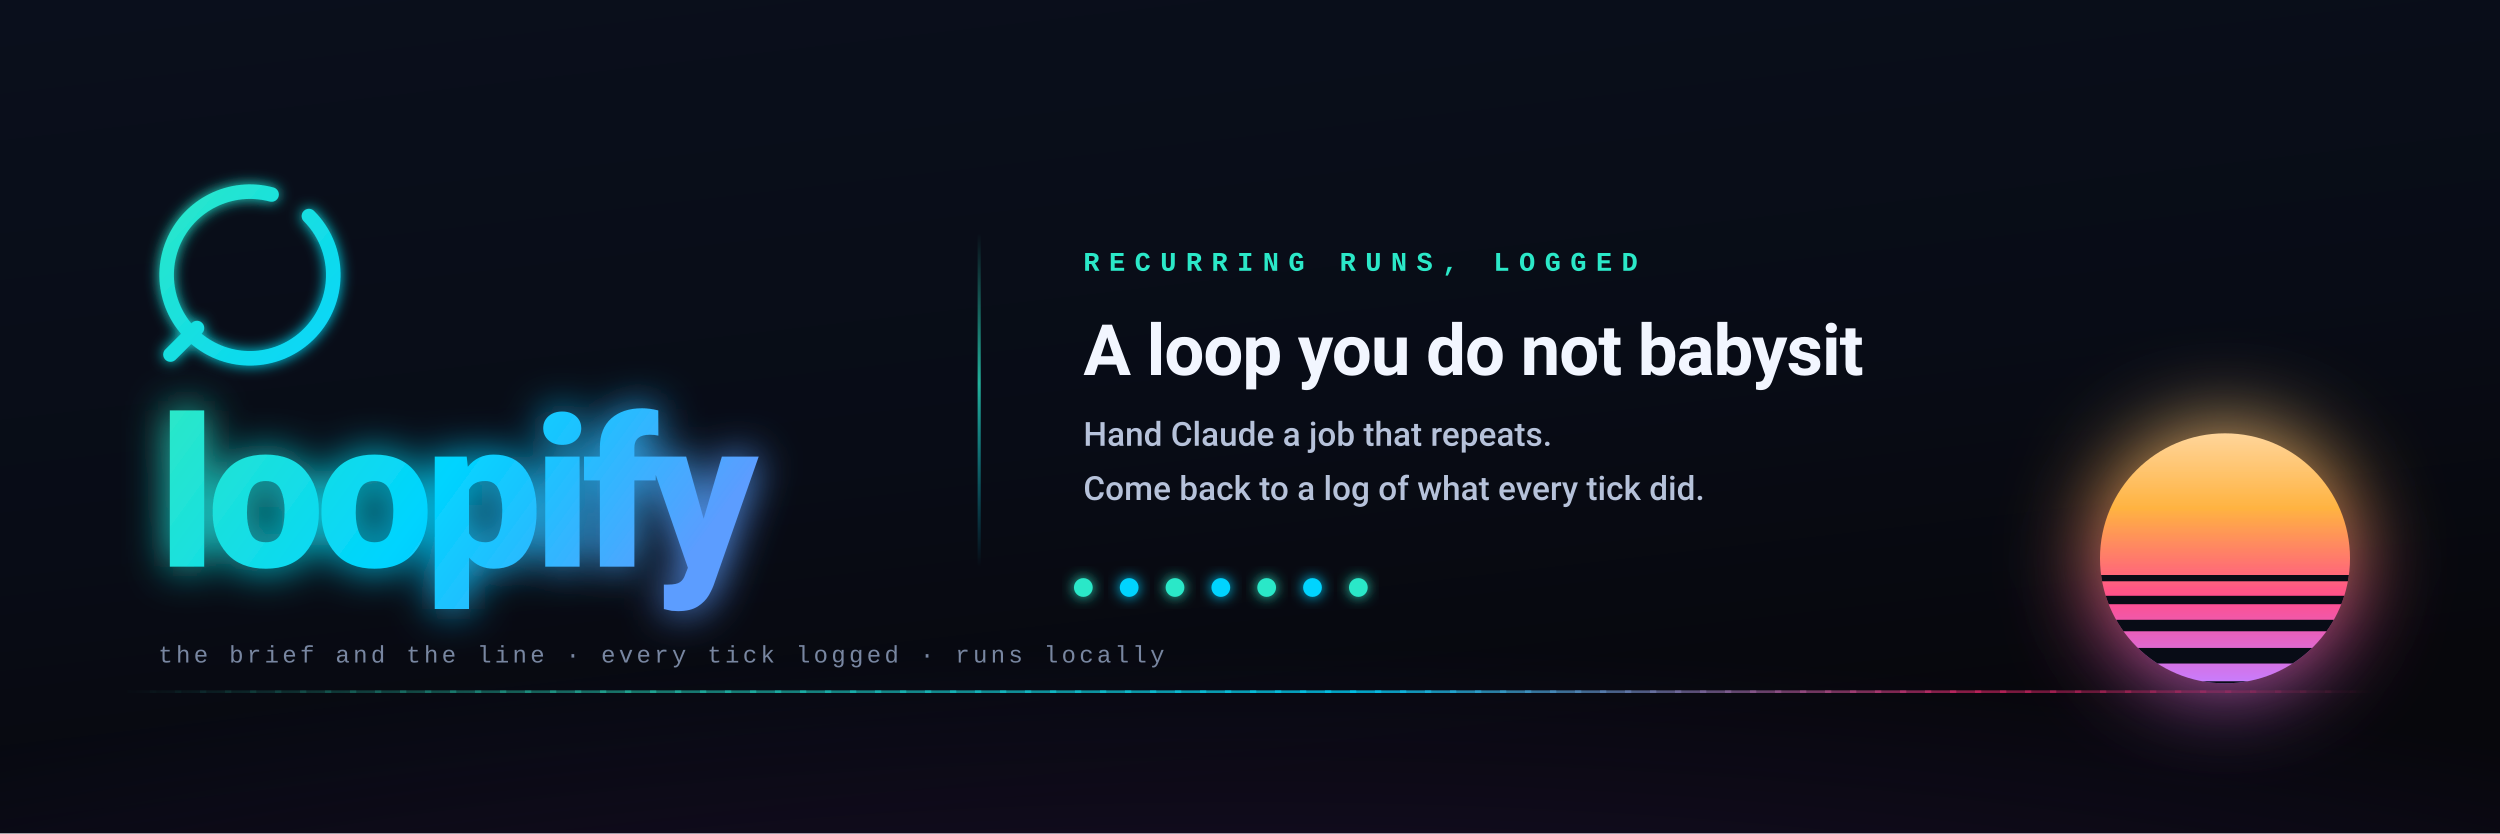
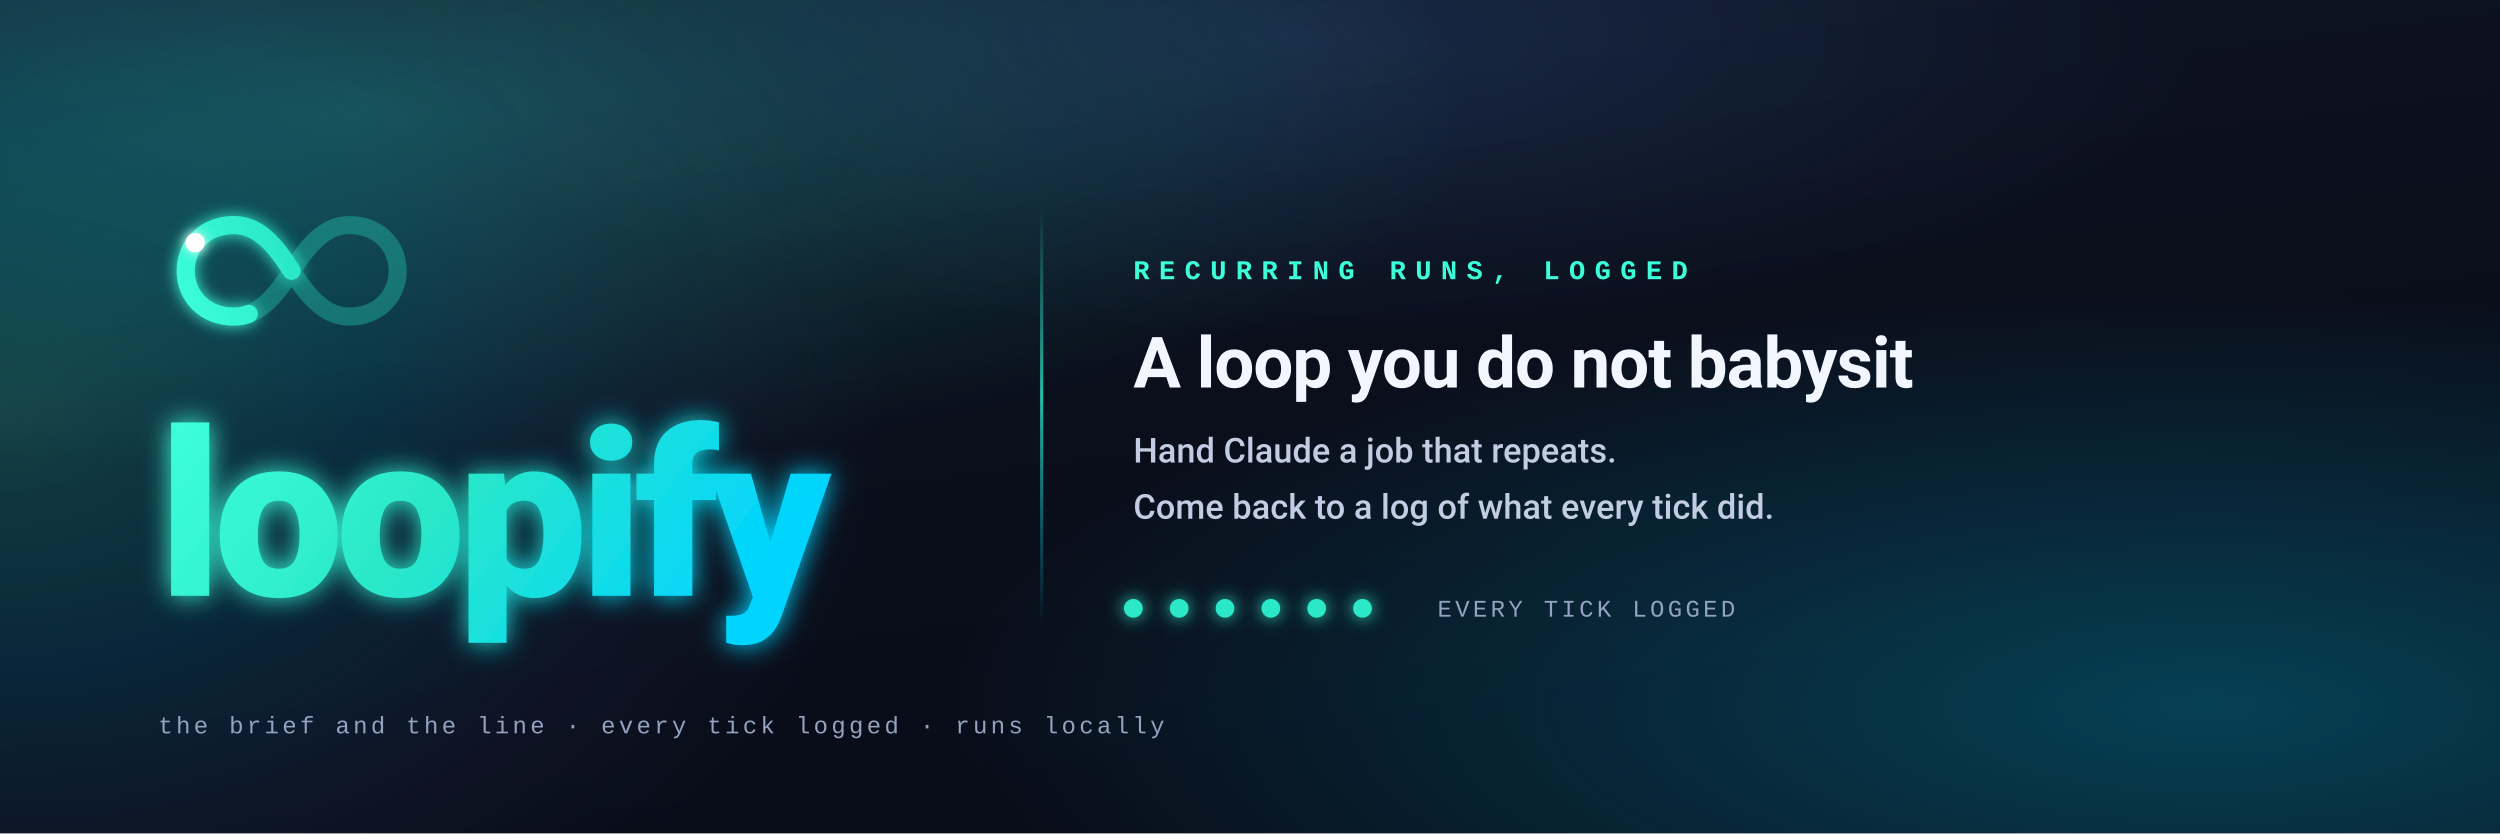
- <svg xmlns="http://www.w3.org/2000/svg" viewBox="0 0 1200 400" fill="none" role="img" aria-label="loopify: a loop you do not babysit. Hand Claude a job that repeats, come back to a log of what every tick did.">
+ <svg xmlns="http://www.w3.org/2000/svg" viewBox="0 0 1200 400" fill="none" role="img" aria-label="loopify, recurring runs that are logged: a loop you do not babysit">
  <defs>
-     <linearGradient id="lp-ground" x1="0" y1="0" x2="0.35" y2="1">
-       <stop offset="0%" stop-color="#0A0F1C" />
-       <stop offset="60%" stop-color="#080C16" />
-       <stop offset="100%" stop-color="#07070C" />
+     <linearGradient id="lp-ground" x1="0" y1="0" x2="0.4" y2="1">
+       <stop offset="0%" stop-color="#0D1626" />
+       <stop offset="55%" stop-color="#0A0F1C" />
+       <stop offset="100%" stop-color="#080C18" />
    </linearGradient>
-     <radialGradient id="lp-bloom" cx="0.5" cy="1" r="0.75">
-       <stop offset="0%" stop-color="#FF2D78" stop-opacity="0.30" />
-       <stop offset="38%" stop-color="#7C3AED" stop-opacity="0.14" />
-       <stop offset="100%" stop-color="#7C3AED" stop-opacity="0" />
+     <radialGradient id="lp-bloomA" cx="0.15" cy="0.13" r="0.44">
+       <stop offset="0%" stop-color="#2BE8C8" stop-opacity="0.26" />
+       <stop offset="100%" stop-color="#2BE8C8" stop-opacity="0" />
    </radialGradient>
-     <linearGradient id="lp-sun" x1="0" y1="0" x2="0" y2="1">
-       <stop offset="0%" stop-color="#FFD59A" />
-       <stop offset="30%" stop-color="#FFB341" />
-       <stop offset="66%" stop-color="#FF4D8D" />
-       <stop offset="100%" stop-color="#C77DFF" />
-     </linearGradient>
-     <linearGradient id="lp-brand" x1="0" y1="0" x2="1" y2="0.25" gradientUnits="objectBoundingBox">
-       <stop offset="0%" stop-color="#2BE8C8" />
-       <stop offset="52%" stop-color="#00D4FF" />
-       <stop offset="100%" stop-color="#5B9DFF" />
-       <animateTransform attributeName="gradientTransform" type="translate" values="-0.12 0; 0.12 0; -0.12 0" dur="18s" repeatCount="indefinite" />
-     </linearGradient>
-     <linearGradient id="lp-mark" gradientUnits="userSpaceOnUse" x1="80" y1="92" x2="168" y2="172">
-       <stop offset="0%" stop-color="#2BE8C8" />
-       <stop offset="100%" stop-color="#00D4FF" />
-     </linearGradient>
-     <linearGradient id="lp-rule" gradientUnits="userSpaceOnUse" x1="470" y1="112" x2="470" y2="272">
+     <radialGradient id="lp-bloomB" cx="0.88" cy="0.85" r="0.50">
+       <stop offset="0%" stop-color="#00D4FF" stop-opacity="0.26" />
+       <stop offset="100%" stop-color="#00D4FF" stop-opacity="0" />
+     </radialGradient>
+     <radialGradient id="lp-bloomC" cx="0.52" cy="0.04" r="0.36">
+       <stop offset="0%" stop-color="#5B9DFF" stop-opacity="0.16" />
+       <stop offset="100%" stop-color="#5B9DFF" stop-opacity="0" />
+     </radialGradient>
+     <radialGradient id="lp-wash" cx="0.5" cy="0.5" r="0.5">
+       <stop offset="0%" stop-color="#3DFFDA" stop-opacity="0.20" />
+       <stop offset="42%" stop-color="#00D4FF" stop-opacity="0.124" />
+       <stop offset="76%" stop-color="#5B9DFF" stop-opacity="0.046" />
+       <stop offset="100%" stop-color="#5B9DFF" stop-opacity="0" />
+     </radialGradient>
+     <clipPath id="lp-frame">
+       <rect width="1200" height="400" />
+     </clipPath>
+     <linearGradient id="lp-rule" gradientUnits="userSpaceOnUse" x1="500" y1="100" x2="500" y2="300">
      <stop offset="0%" stop-color="#2BE8C8" stop-opacity="0" />
-       <stop offset="45%" stop-color="#2BE8C8" stop-opacity="0.75" />
+       <stop offset="45%" stop-color="#2BE8C8" stop-opacity="0.8" />
      <stop offset="100%" stop-color="#00D4FF" stop-opacity="0" />
    </linearGradient>
-     <linearGradient id="lp-horizon" gradientUnits="userSpaceOnUse" x1="60" y1="332" x2="1140" y2="332">
-       <stop offset="0%" stop-color="#2BE8C8" stop-opacity="0" />
-       <stop offset="22%" stop-color="#2BE8C8" stop-opacity="0.5" />
-       <stop offset="55%" stop-color="#00D4FF" stop-opacity="0.8" />
-       <stop offset="82%" stop-color="#FF2D78" stop-opacity="0.55" />
-       <stop offset="100%" stop-color="#FF2D78" stop-opacity="0" />
+     <linearGradient id="lp-ink" gradientUnits="userSpaceOnUse" x1="36" y1="170" x2="220" y2="86">
+       <stop class="lpk1" offset="0%" stop-color="#3DFFDA" />
+       <stop class="lpk2" offset="52%" stop-color="#2BE8C8" />
+       <stop class="lpk3" offset="100%" stop-color="#00D4FF" />
    </linearGradient>
-     <linearGradient id="lp-gridfade" gradientUnits="userSpaceOnUse" x1="0" y1="332" x2="0" y2="400">
-       <stop offset="0%" stop-color="#2BE8C8" stop-opacity="0.55" />
-       <stop offset="55%" stop-color="#00D4FF" stop-opacity="0.28" />
-       <stop offset="100%" stop-color="#FF2D78" stop-opacity="0.05" />
-     </linearGradient>
-     <linearGradient id="lp-sheen" x1="0" y1="0" x2="1" y2="0">
-       <stop offset="0%" stop-color="#FFFFFF" stop-opacity="0" />
-       <stop offset="50%" stop-color="#FFFFFF" stop-opacity="0.55" />
-       <stop offset="100%" stop-color="#FFFFFF" stop-opacity="0" />
-     </linearGradient>
-     <filter id="lp-glow" x="-40%" y="-40%" width="180%" height="180%">
-       <feGaussianBlur stdDeviation="10" result="b" />
+     <filter id="lp-glow" x="-45%" y="-45%" width="190%" height="190%">
+       <feGaussianBlur stdDeviation="6.5" result="b" />
      <feMerge>
        <feMergeNode in="b" />
        <feMergeNode in="SourceGraphic" />
      </feMerge>
    </filter>
-     <filter id="lp-glow-sm" x="-60%" y="-60%" width="220%" height="220%">
-       <feGaussianBlur stdDeviation="3.2" result="b" />
+     <filter id="lp-glow-sm" x="-150%" y="-150%" width="400%" height="400%">
+       <feGaussianBlur stdDeviation="4.2" result="b" />
      <feMerge>
        <feMergeNode in="b" />
        <feMergeNode in="SourceGraphic" />
      </feMerge>
    </filter>
-     <filter id="lp-glow-atmo" x="-70%" y="-70%" width="240%" height="240%">
-       <feGaussianBlur stdDeviation="22" result="b" />
-       <feMerge>
-         <feMergeNode in="b" />
-         <feMergeNode in="SourceGraphic" />
-       </feMerge>
-     </filter>
-     <clipPath id="lp-sunclip">
-       <circle cx="1068" cy="268" r="60" />
-     </clipPath>
-     <clipPath id="lp-gridclip">
-       <rect x="0" y="332" width="1200" height="68" />
-     </clipPath>
+     <linearGradient id="lp-word" x1="0" y1="0" x2="1" y2="0.25">
+       <stop class="lpk1" offset="0%" stop-color="#3DFFDA" />
+       <stop class="lpk2" offset="46%" stop-color="#2BE8C8" />
+       <stop class="lpk3" offset="100%" stop-color="#00D4FF" />
+     </linearGradient>
+     <linearGradient id="lp-sheen" x1="0" y1="0" x2="1" y2="0">
+       <stop offset="0%" stop-color="#FFFFFF" stop-opacity="0" />
+       <stop offset="50%" stop-color="#FFFFFF" stop-opacity="0.62" />
+       <stop offset="100%" stop-color="#FFFFFF" stop-opacity="0" />
+     </linearGradient>
    <clipPath id="lp-wordclip">
-       <text x="76" y="272" font-family="system-ui, -apple-system, 'Segoe UI', Roboto, 'Helvetica Neue', Arial, sans-serif" font-size="100" font-weight="800" letter-spacing="-4">loopify</text>
+       <text x="76" y="286" font-family="system-ui, -apple-system, 'Segoe UI', Roboto, 'Helvetica Neue', Arial, sans-serif" font-size="111" font-weight="800" letter-spacing="-3.9">loopify</text>
    </clipPath>
  </defs>
  <style>
    .disp { font-family: system-ui, -apple-system, 'Segoe UI', Roboto, 'Helvetica Neue', Arial, sans-serif; }
    .mono { font-family: ui-monospace, SFMono-Regular, 'SF Mono', Menlo, Consolas, 'Liberation Mono', monospace; }
-     .eyebrow { font-size: 13px; font-weight: 600; letter-spacing: 4.5px; fill: #2BE8C8; }
+     .eyebrow { font-size: 13px; font-weight: 600; letter-spacing: 4.5px; fill: #3DFFDA; }
    .head    { font-size: 34px; font-weight: 700; fill: #F2F6FF; letter-spacing: -0.5px; }
-     .sub     { font-size: 16px; font-weight: 500; fill: #B6C2DA; }
-     .tag     { font-size: 11.5px; letter-spacing: 1.6px; fill: #8494B0; }
- 
-     @keyframes lp-breathe { 0%,100% { opacity: 0.55; } 50% { opacity: 0.95; } }
-     .bloom { animation: lp-breathe 9s ease-in-out infinite; }
- 
-     @keyframes lp-sunpulse { 0%,100% { opacity: 0.42; } 50% { opacity: 0.62; } }
-     .sun { animation: lp-sunpulse 10s ease-in-out infinite; }
- 
-     @keyframes lp-flow { to { stroke-dashoffset: -240; } }
-     .flowline { animation: lp-flow 14s linear infinite; }
- 
-     @keyframes lp-pip { 0%,100% { opacity: 0.45; } 50% { opacity: 1; } }
-     .d1 { animation: lp-pip 5s ease-in-out infinite 0s; }
-     .d2 { animation: lp-pip 5s ease-in-out infinite 0.35s; }
-     .d3 { animation: lp-pip 5s ease-in-out infinite 0.7s; }
-     .d4 { animation: lp-pip 5s ease-in-out infinite 1.05s; }
-     .d5 { animation: lp-pip 5s ease-in-out infinite 1.4s; }
-     .d6 { animation: lp-pip 5s ease-in-out infinite 1.75s; }
-     .d7 { animation: lp-pip 5s ease-in-out infinite 2.1s; }
- 
-     @keyframes lp-sheen {
-       0%   { transform: translateX(0); }
-       34%  { transform: translateX(760px); }
-       100% { transform: translateX(760px); }
-     }
-     .sheen { animation: lp-sheen 7.5s linear infinite; }
- 
-     @media (prefers-reduced-motion: reduce) {
-       * { animation: none !important; }
-     }
+     .sub     { font-size: 16.5px; font-weight: 500; fill: #C2CDE4; }
+     .tag     { font-size: 11.5px; letter-spacing: 1.6px; fill: #93A2BE; }
+     .chip    { font-size: 11.5px; letter-spacing: 1.2px; fill: #C2CDE4; }
+     @keyframes lp-breathe { 0%,100% { opacity:0.62; } 50% { opacity:1; } }
+     .lpbloom { animation: lp-breathe 11s ease-in-out infinite; }
+     @keyframes lp-sweep { 0% { transform: translateX(-360px); } 100% { transform: translateX(1560px); } }
+     .lpwash { animation: lp-sweep 17s cubic-bezier(.5,0,.5,1) infinite; }
+     @keyframes lp-sheen { 0% { transform: translateX(0); } 15%,100% { transform: translateX(510px); } }
+     .lpsheen { animation: lp-sheen 8.5s cubic-bezier(.4,0,.3,1) infinite; }
+     @keyframes lp-pip { 0%,100% { opacity: 0.5; } 50% { opacity: 1; } }
+     .lpp1 { animation: lp-pip 5s ease-in-out infinite 0.0s; }
+     .lpp2 { animation: lp-pip 5s ease-in-out infinite 0.35s; }
+     .lpp3 { animation: lp-pip 5s ease-in-out infinite 0.7s; }
+     .lpp4 { animation: lp-pip 5s ease-in-out infinite 1.05s; }
+     .lpp5 { animation: lp-pip 5s ease-in-out infinite 1.4s; }
+     .lpp6 { animation: lp-pip 5s ease-in-out infinite 1.75s; }
+     @keyframes lp-flow { to { stroke-dashoffset: -1000; } }
+     @keyframes lp-ride{0%{transform:translate(47.9px,104.6px)}4%{transform:translate(40.2px,123.8px)}8%{transform:translate(43.5px,144.3px)}13%{transform:translate(57.2px,159.8px)}17%{transform:translate(77.0px,165.9px)}21%{transform:translate(97.2px,161.6px)}25%{transform:translate(113.2px,148.3px)}29%{transform:translate(125.7px,131.5px)}33%{transform:translate(137.5px,114.2px)}38%{transform:translate(151.8px,99.0px)}42%{transform:translate(170.7px,90.4px)}46%{transform:translate(191.3px,92.6px)}50%{transform:translate(208.1px,104.6px)}54%{transform:translate(215.8px,123.8px)}58%{transform:translate(212.5px,144.3px)}63%{transform:translate(198.8px,159.8px)}67%{transform:translate(179.0px,165.9px)}71%{transform:translate(158.8px,161.6px)}75%{transform:translate(142.8px,148.3px)}79%{transform:translate(130.3px,131.5px)}83%{transform:translate(118.5px,114.2px)}88%{transform:translate(104.2px,99.0px)}92%{transform:translate(85.3px,90.4px)}96%{transform:translate(64.7px,92.6px)}100%{transform:translate(47.9px,104.6px)}}
+     .lpcomet { stroke-dasharray: 200 800; animation: lp-flow 6s linear infinite; }
+     /* led 200/1000 ahead of the dash head, so the dot sits exactly on the comet tip */
+     .lphead { transform: translate(47.9px, 104.6px); animation: lp-ride 6s linear infinite; }
+     @keyframes lp-k1 { 0%,100% { stop-color:#3DFFDA; } 50% { stop-color:#2BE8C8; } }
+     @keyframes lp-k2 { 0%,100% { stop-color:#2BE8C8; } 50% { stop-color:#00D4FF; } }
+     @keyframes lp-k3 { 0%,100% { stop-color:#00D4FF; } 50% { stop-color:#5B9DFF; } }
+     .lpk1 { animation: lp-k1 12s ease-in-out infinite; }
+     .lpk2 { animation: lp-k2 12s ease-in-out infinite; }
+     .lpk3 { animation: lp-k3 12s ease-in-out infinite; }
+     @media (prefers-reduced-motion: reduce) { * { animation: none !important; } }
  </style>
  <rect width="1200" height="400" fill="url(#lp-ground)" />
-   <ellipse class="bloom" cx="600" cy="404" rx="720" ry="190" fill="url(#lp-bloom)" />
-   <g class="sun">
-     <g filter="url(#lp-glow-atmo)">
-       <circle cx="1068" cy="268" r="60" fill="url(#lp-sun)" />
-     </g>
-     <g clip-path="url(#lp-sunclip)" fill="#080C16">
-       <rect x="996" y="276" width="144" height="3" />
-       <rect x="996" y="286" width="144" height="4" />
-       <rect x="996" y="297.5" width="144" height="5.5" />
-       <rect x="996" y="311" width="144" height="7.5" />
-       <rect x="996" y="327" width="144" height="10" />
+   <g class="lpbloom">
+     <rect width="1200" height="400" fill="url(#lp-bloomA)" />
+     <rect width="1200" height="400" fill="url(#lp-bloomB)" />
+     <rect width="1200" height="400" fill="url(#lp-bloomC)" />
+   </g>
+   <g clip-path="url(#lp-frame)">
+     <g transform="translate(0,196)">
+       <ellipse class="lpwash" cx="0" cy="0" rx="430" ry="300" fill="url(#lp-wash)" />
    </g>
  </g>
-   <g id="grid" clip-path="url(#lp-gridclip)" opacity="0">
-     <g stroke="url(#lp-gridfade)" stroke-width="1" fill="none">
-       <path d="M600 332 L-1180 400" />
-       <path d="M600 332 L-560 400" />
-       <path d="M600 332 L-190 400" />
-       <path d="M600 332 L40 400" />
-       <path d="M600 332 L200 400" />
-       <path d="M600 332 L320 400" />
-       <path d="M600 332 L415 400" />
-       <path d="M600 332 L490 400" />
-       <path d="M600 332 L548 400" />
-       <path d="M600 332 L600 400" />
-       <path d="M600 332 L652 400" />
-       <path d="M600 332 L710 400" />
-       <path d="M600 332 L785 400" />
-       <path d="M600 332 L880 400" />
-       <path d="M600 332 L1000 400" />
-       <path d="M600 332 L1160 400" />
-       <path d="M600 332 L1390 400" />
-       <path d="M600 332 L1760 400" />
-       <path d="M600 332 L2380 400" />
+   <g transform="translate(66,56) scale(0.5781)">
+     <path d="M128 128 C114 106 100 90 80 90 C56 90 40 107 40 128 C40 149 56 166 80 166 C100 166 114 150 128 128 C142 106 156 90 176 90 C200 90 216 107 216 128 C216 149 200 166 176 166 C156 166 142 150 128 128 Z" pathLength="1000" fill="none" stroke="#2BE8C8" stroke-opacity="0.32" stroke-width="15" stroke-linecap="round" />
+     <g filter="url(#lp-glow)">
+       <path class="lpcomet" d="M128 128 C114 106 100 90 80 90 C56 90 40 107 40 128 C40 149 56 166 80 166 C100 166 114 150 128 128 C142 106 156 90 176 90 C200 90 216 107 216 128 C216 149 200 166 176 166 C156 166 142 150 128 128 Z" pathLength="1000" fill="none" stroke="url(#lp-ink)" stroke-width="15" stroke-linecap="round" />
    </g>
-     <g stroke="url(#lp-gridfade)" stroke-width="1" fill="none">
-       <line x1="0" y1="335" x2="1200" y2="335" />
-       <line x1="0" y1="339.5" x2="1200" y2="339.5" />
-       <line x1="0" y1="345.5" x2="1200" y2="345.5" />
-       <line x1="0" y1="353.5" x2="1200" y2="353.5" />
-       <line x1="0" y1="364" x2="1200" y2="364" />
-       <line x1="0" y1="378" x2="1200" y2="378" />
-       <line x1="0" y1="396" x2="1200" y2="396" />
-     </g>
-   </g>
-   <g opacity="0.95">
-     <line x1="60" y1="332" x2="1140" y2="332" stroke="url(#lp-horizon)" stroke-width="1.25" />
-     <line class="flowline" x1="60" y1="332" x2="1140" y2="332" stroke="url(#lp-horizon)" stroke-width="1.25" stroke-dasharray="3 9" opacity="0.85" />
-   </g>
-   <g filter="url(#lp-glow-sm)">
-     <g stroke="url(#lp-mark)" stroke-width="7" stroke-linecap="round" fill="none">
-       <path d="M148.28 103.72 A40 40 0 1 1 130.35 93.36" />
-       <line x1="94.54" y1="157.46" x2="81.82" y2="170.18" />
+     <g class="lphead" filter="url(#lp-glow-sm)">
+       <circle r="8" fill="#FFFFFF" />
    </g>
  </g>
  <g filter="url(#lp-glow)">
-     <text class="disp" x="76" y="272" font-size="100" font-weight="800" letter-spacing="-4" fill="url(#lp-brand)">loopify</text>
+     <text class="disp" x="76" y="286" font-size="111" font-weight="800" letter-spacing="-3.9" fill="url(#lp-word)">loopify</text>
  </g>
  <g clip-path="url(#lp-wordclip)">
    <g transform="skewX(-18)">
-       <rect class="sheen" x="-260" y="170" width="110" height="130" fill="url(#lp-sheen)" opacity="0.7" />
+       <rect class="lpsheen" x="-46" y="175" width="51" height="150" fill="url(#lp-sheen)" opacity="0.45" />
    </g>
  </g>
-   <line x1="470" y1="112" x2="470" y2="272" stroke="url(#lp-rule)" stroke-width="1.5" />
-   <g transform="translate(520,0)">
-     <text class="mono eyebrow" x="0" y="130">RECURRING RUNS, LOGGED</text>
-     <text class="disp head" x="0" y="180">A loop you do not babysit</text>
-     <text class="disp sub" x="0" y="214">Hand Claude a job that repeats.</text>
-     <text class="disp sub" x="0" y="240">Come back to a log of what every tick did.</text>
-     <g transform="translate(0,282)">
-       <g class="d1">
+   <line x1="500" y1="100" x2="500" y2="300" stroke="url(#lp-rule)" stroke-width="1.5" />
+   <g transform="translate(544,0)">
+     <text class="mono eyebrow" x="0" y="134">RECURRING RUNS, LOGGED</text>
+     <text class="disp head" x="0" y="186">A loop you do not babysit</text>
+     <text class="disp sub" x="0" y="222">Hand Claude a job that repeats.</text>
+     <text class="disp sub" x="0" y="249">Come back to a log of what every tick did.</text>
+     <g transform="translate(0,292)">
+       <g class="lpp1">
        <circle cx="0" cy="0" r="4.5" fill="#2BE8C8" filter="url(#lp-glow-sm)" />
      </g>
-       <g class="d2">
-         <circle cx="22" cy="0" r="4.5" fill="#00D4FF" filter="url(#lp-glow-sm)" />
+       <g class="lpp2">
+         <circle cx="22" cy="0" r="4.5" fill="#2BE8C8" filter="url(#lp-glow-sm)" />
      </g>
-       <g class="d3">
+       <g class="lpp3">
        <circle cx="44" cy="0" r="4.5" fill="#2BE8C8" filter="url(#lp-glow-sm)" />
      </g>
-       <g class="d4">
-         <circle cx="66" cy="0" r="4.5" fill="#00D4FF" filter="url(#lp-glow-sm)" />
+       <g class="lpp4">
+         <circle cx="66" cy="0" r="4.5" fill="#2BE8C8" filter="url(#lp-glow-sm)" />
      </g>
-       <g class="d5">
+       <g class="lpp5">
        <circle cx="88" cy="0" r="4.5" fill="#2BE8C8" filter="url(#lp-glow-sm)" />
      </g>
-       <g class="d6">
-         <circle cx="110" cy="0" r="4.5" fill="#00D4FF" filter="url(#lp-glow-sm)" />
+       <g class="lpp6">
+         <circle cx="110" cy="0" r="4.5" fill="#2BE8C8" filter="url(#lp-glow-sm)" />
      </g>
-       <g class="d7">
-         <circle cx="132" cy="0" r="4.5" fill="#2BE8C8" filter="url(#lp-glow-sm)" />
-       </g>
+       <text class="mono tag" x="146" y="4">EVERY TICK LOGGED</text>
    </g>
  </g>
-   <text class="mono tag" x="76" y="318" opacity="0.9">the brief and the line  ·  every tick logged  ·  runs locally</text>
+   <text class="mono tag" x="76" y="352">the brief and the line  ·  every tick logged  ·  runs locally</text>
</svg>
